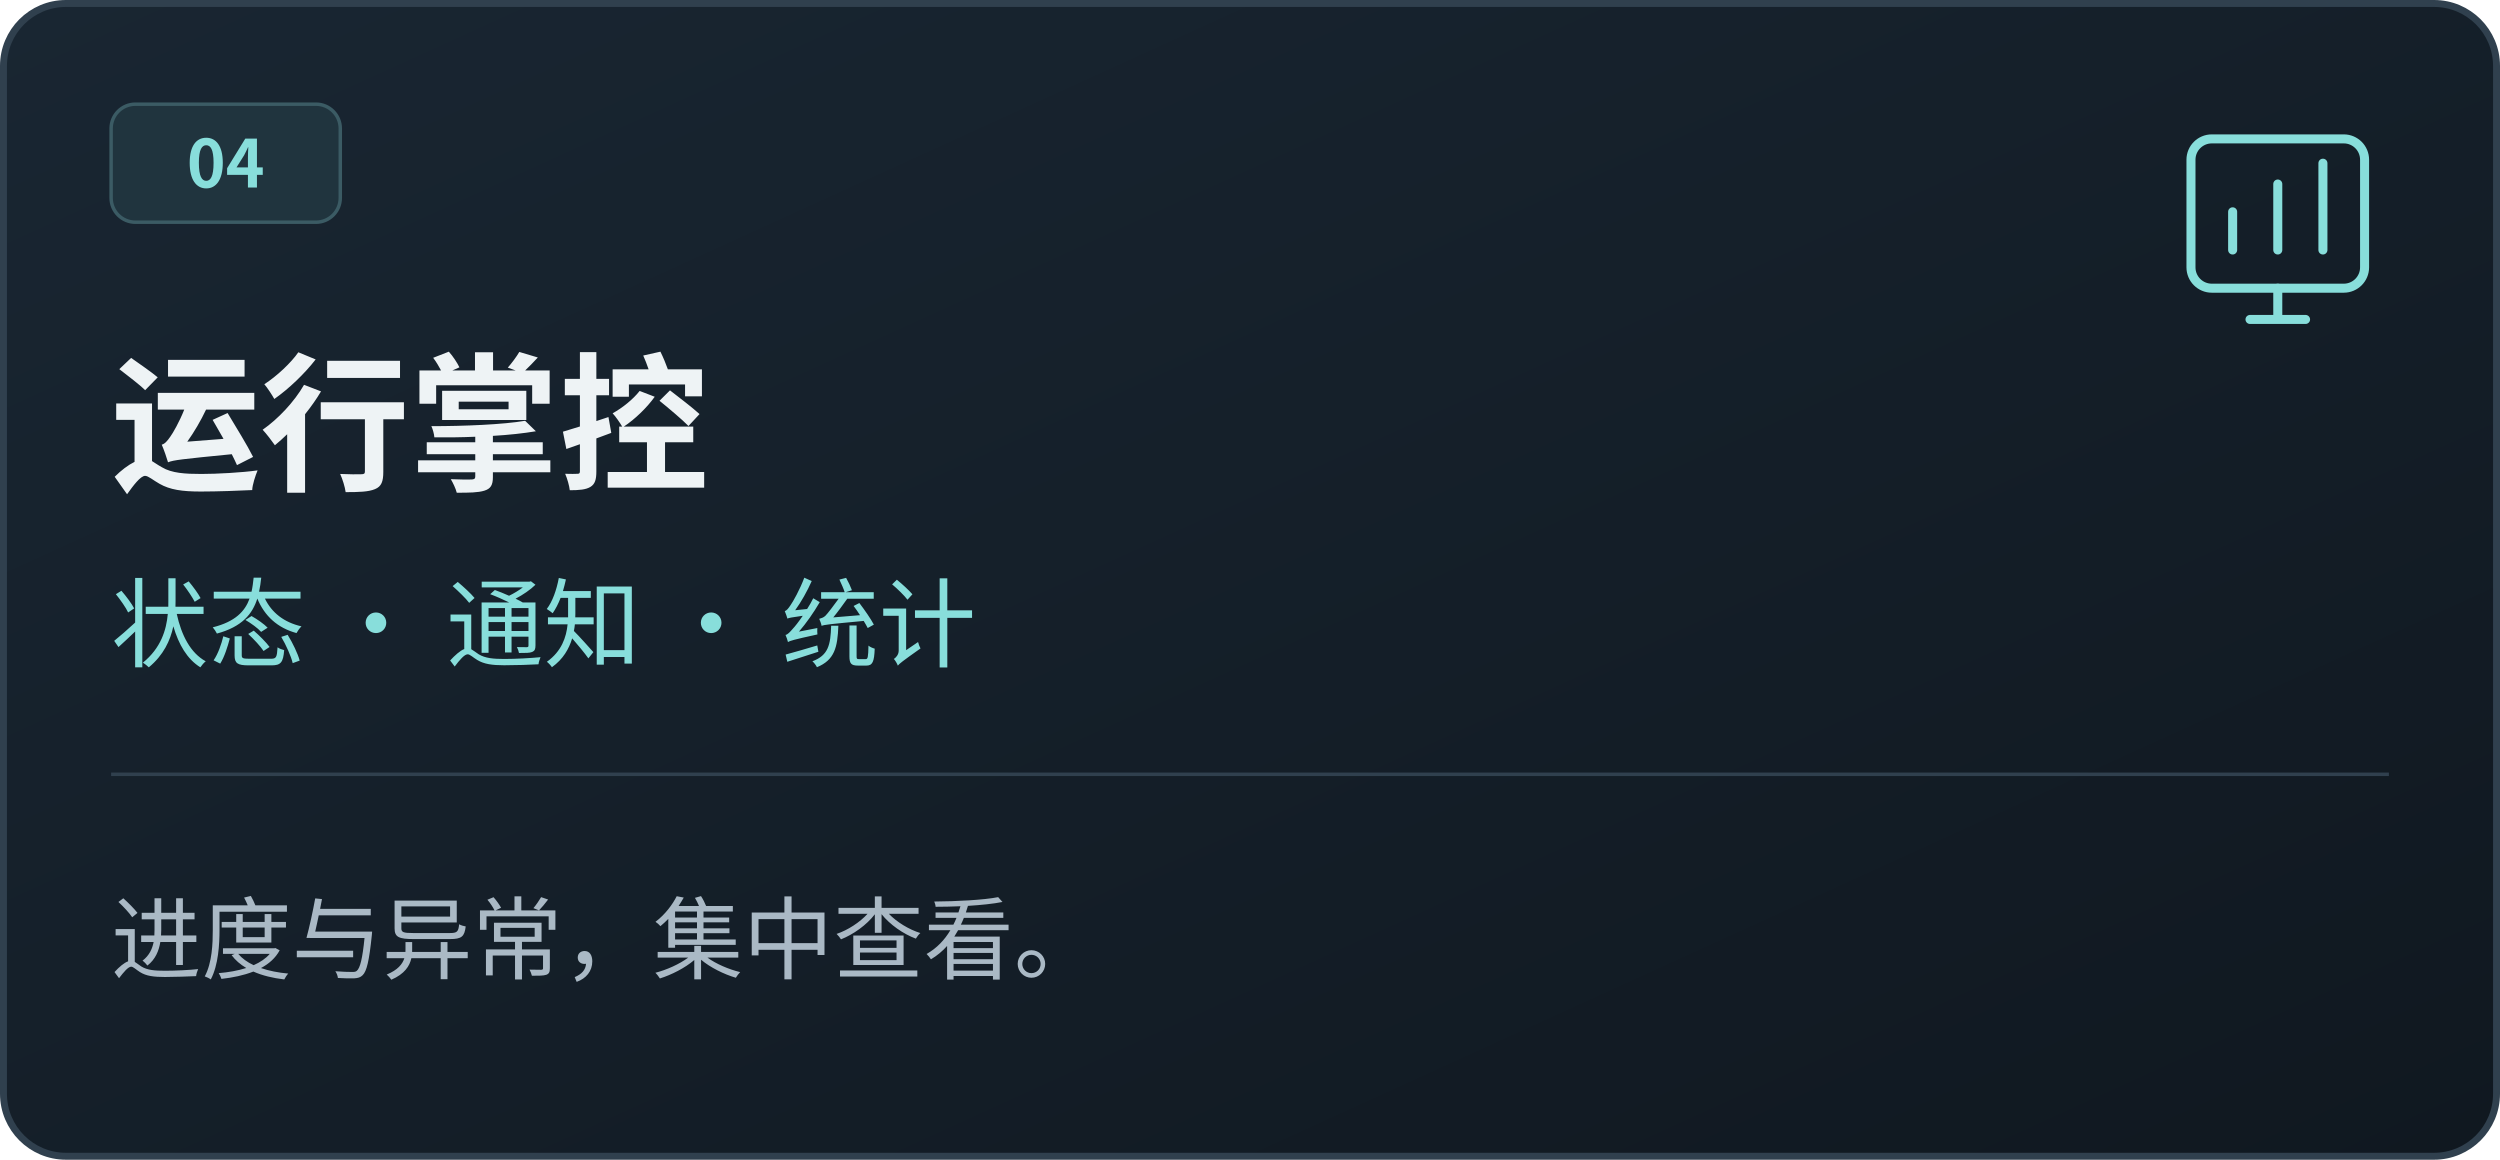
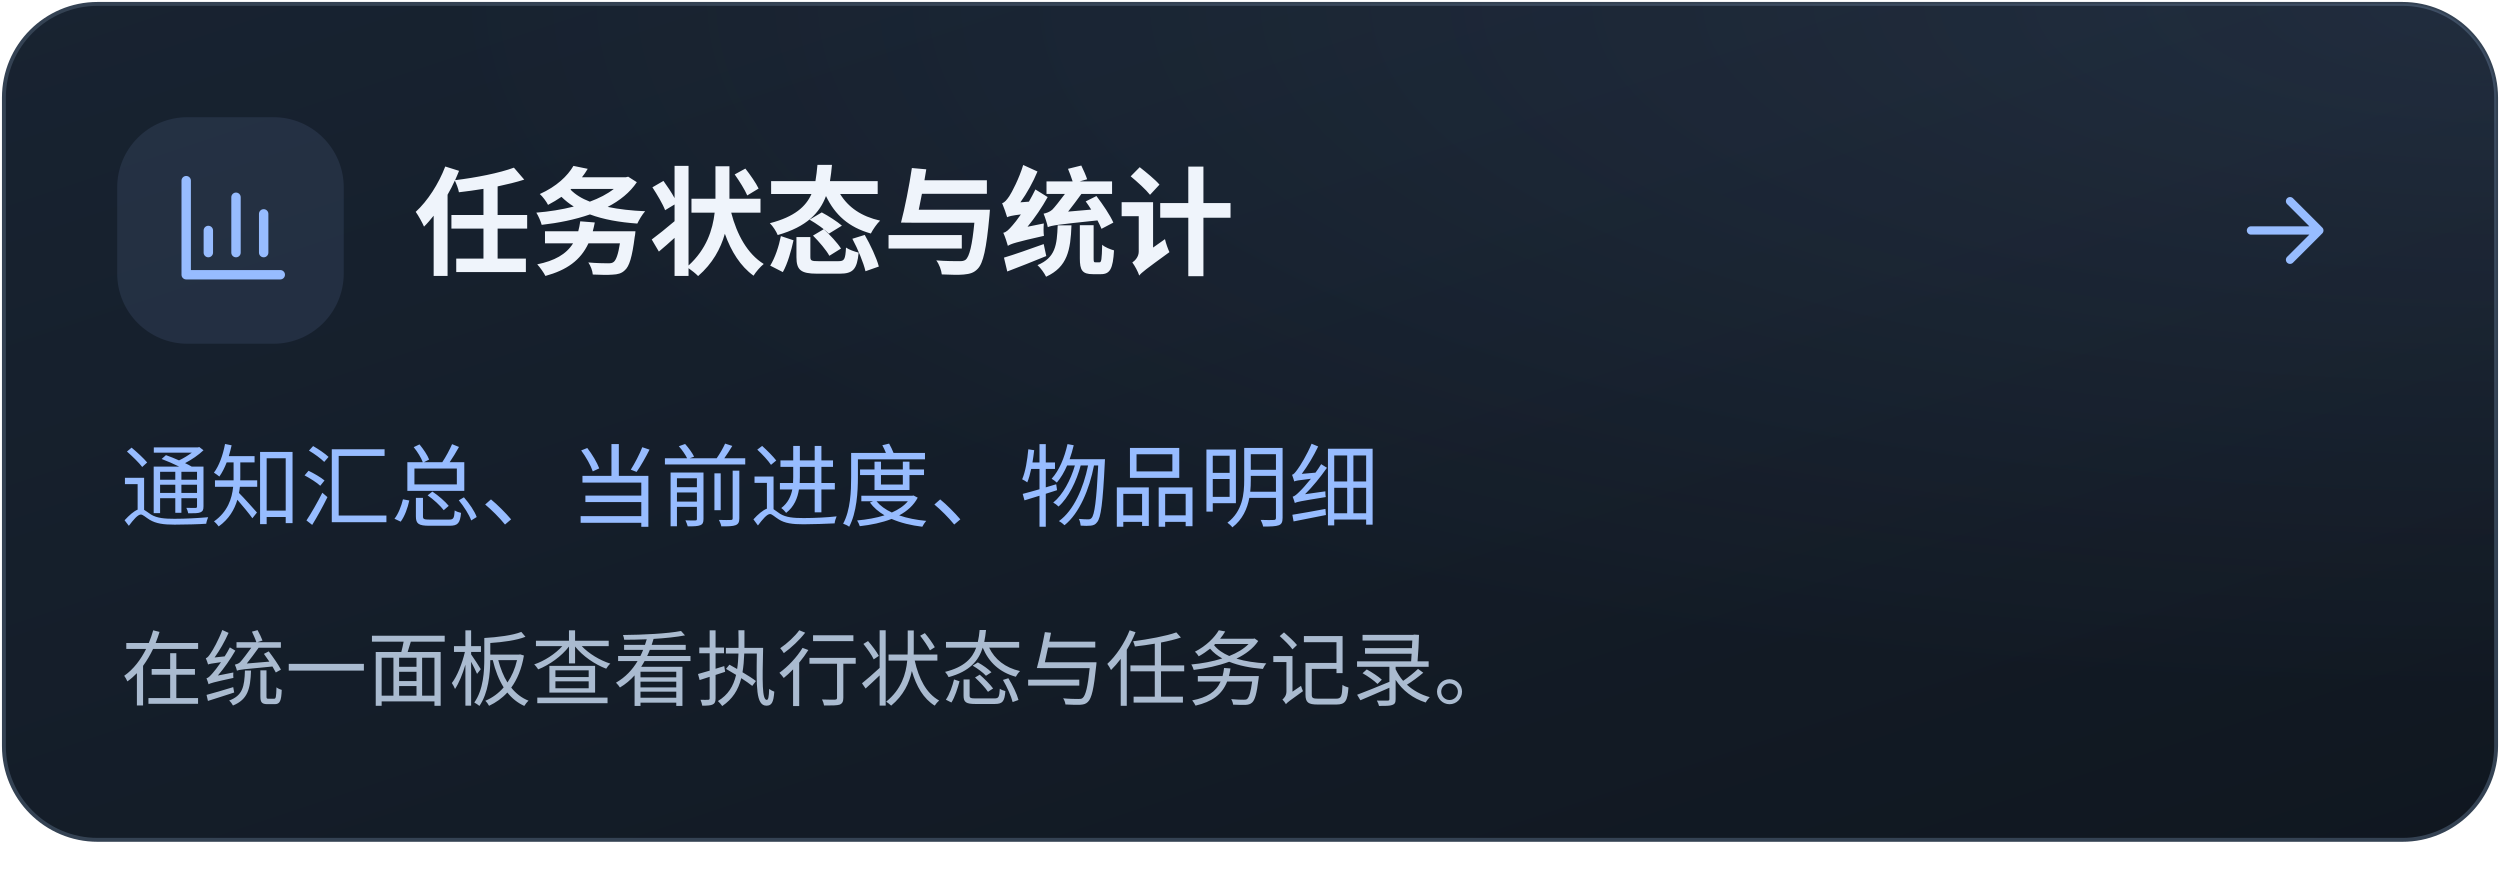
- <svg xmlns="http://www.w3.org/2000/svg" width="720" height="334" viewBox="0 0 720 334" role="img" aria-label="运行掌控：状态 · 通知 · 统计。进度与异常，集中查看。">
+ <svg xmlns="http://www.w3.org/2000/svg" width="640" height="228" viewBox="0 0 640 228" role="img" aria-label="任务状态与统计：通知汇总、当前进度、物品明细。在统一面板查看执行状态与任务记录。">
  <defs>
-     <linearGradient id="panel" x1="0" y1="0" x2="1" y2="1">
-       <stop stop-color="#192632" />
-       <stop offset="1" stop-color="#101820" />
+     <linearGradient id="bg" x1="0" y1="0" x2="1" y2="1">
+       <stop stop-color="#182331" />
+       <stop offset="1" stop-color="#101720" />
    </linearGradient>
+     <radialGradient id="glow" cx="100%" cy="0%" r="110%">
+       <stop stop-color="#97bcff" stop-opacity=".10" />
+       <stop offset=".75" stop-color="#97bcff" stop-opacity="0" />
+     </radialGradient>
+     <clipPath id="round">
+       <rect x="1" y="1" width="638" height="214" rx="24" />
+     </clipPath>
  </defs>
-   <g font-family="Microsoft YaHei, Noto Sans CJK SC, PingFang SC, Arial, sans-serif">
-     <rect x="1" y="1" width="718" height="332" rx="18" fill="url(#panel)" stroke="#30404e" stroke-width="2" />
-     <rect x="32" y="30" width="66" height="34" rx="7" fill="#20343e" stroke="#3b5b64" />
-     <text x="65" y="54" font-size="19" fill="#88dedb" font-weight="600" text-anchor="middle">04</text>
-     <g transform="translate(624 30)" fill="none" stroke="#88dedb" stroke-width="2.6" stroke-linejoin="round" stroke-linecap="round">
-       <rect x="7" y="10" width="50" height="43" rx="6" />
-       <path d="M19 42V31m13 11V23m13 19V17M24 62h16M32 53v9" />
+   <g font-family="Segoe UI, Microsoft YaHei, Noto Sans CJK SC, PingFang SC, Arial, sans-serif">
+     <rect x="1" y="1" width="638" height="214" rx="24" fill="url(#bg)" stroke="#344253" />
+     <rect x="1" y="1" width="638" height="214" rx="24" fill="url(#glow)" />
+     <rect x="30" y="30" width="58" height="58" rx="18" fill="#97bcff" fill-opacity=".10" />
+     <g transform="translate(42 42) scale(1.416667)" fill="none" stroke="#97bcff" stroke-width="1.7" stroke-linecap="round" stroke-linejoin="round">
+       <path d="M4 3v17h17M8 16v-4m5 4V6m5 10V9" />
    </g>
-     <text x="32" y="138" font-size="43" fill="#eef3f5" font-weight="600">运行掌控</text>
-     <text x="32" y="190" font-size="28" fill="#88dedb" font-weight="500">状态 · 通知 · 统计</text>
-     <path d="M32 223H688" stroke="#30404e" />
-     <text x="32" y="280" font-size="26" fill="#aab9c5" font-weight="400">进度与异常，集中查看。</text>
+     <text x="106" y="68" font-size="30" fill="#eff4fb" font-weight="650">任务状态与统计</text>
+     <g transform="translate(570 44) scale(1.25)" fill="none" stroke="#97bcff" stroke-width="1.7" stroke-linecap="round" stroke-linejoin="round">
+       <path d="M5 12h14m-6-6 6 6-6 6" />
+     </g>
+     <text x="31" y="133" font-size="23" fill="#97bcff" font-weight="500">通知汇总、当前进度、物品明细</text>
+     <text x="31" y="179" font-size="21" fill="#aabbd0" font-weight="400">在统一面板查看执行状态与任务记录。</text>
  </g>
</svg>
